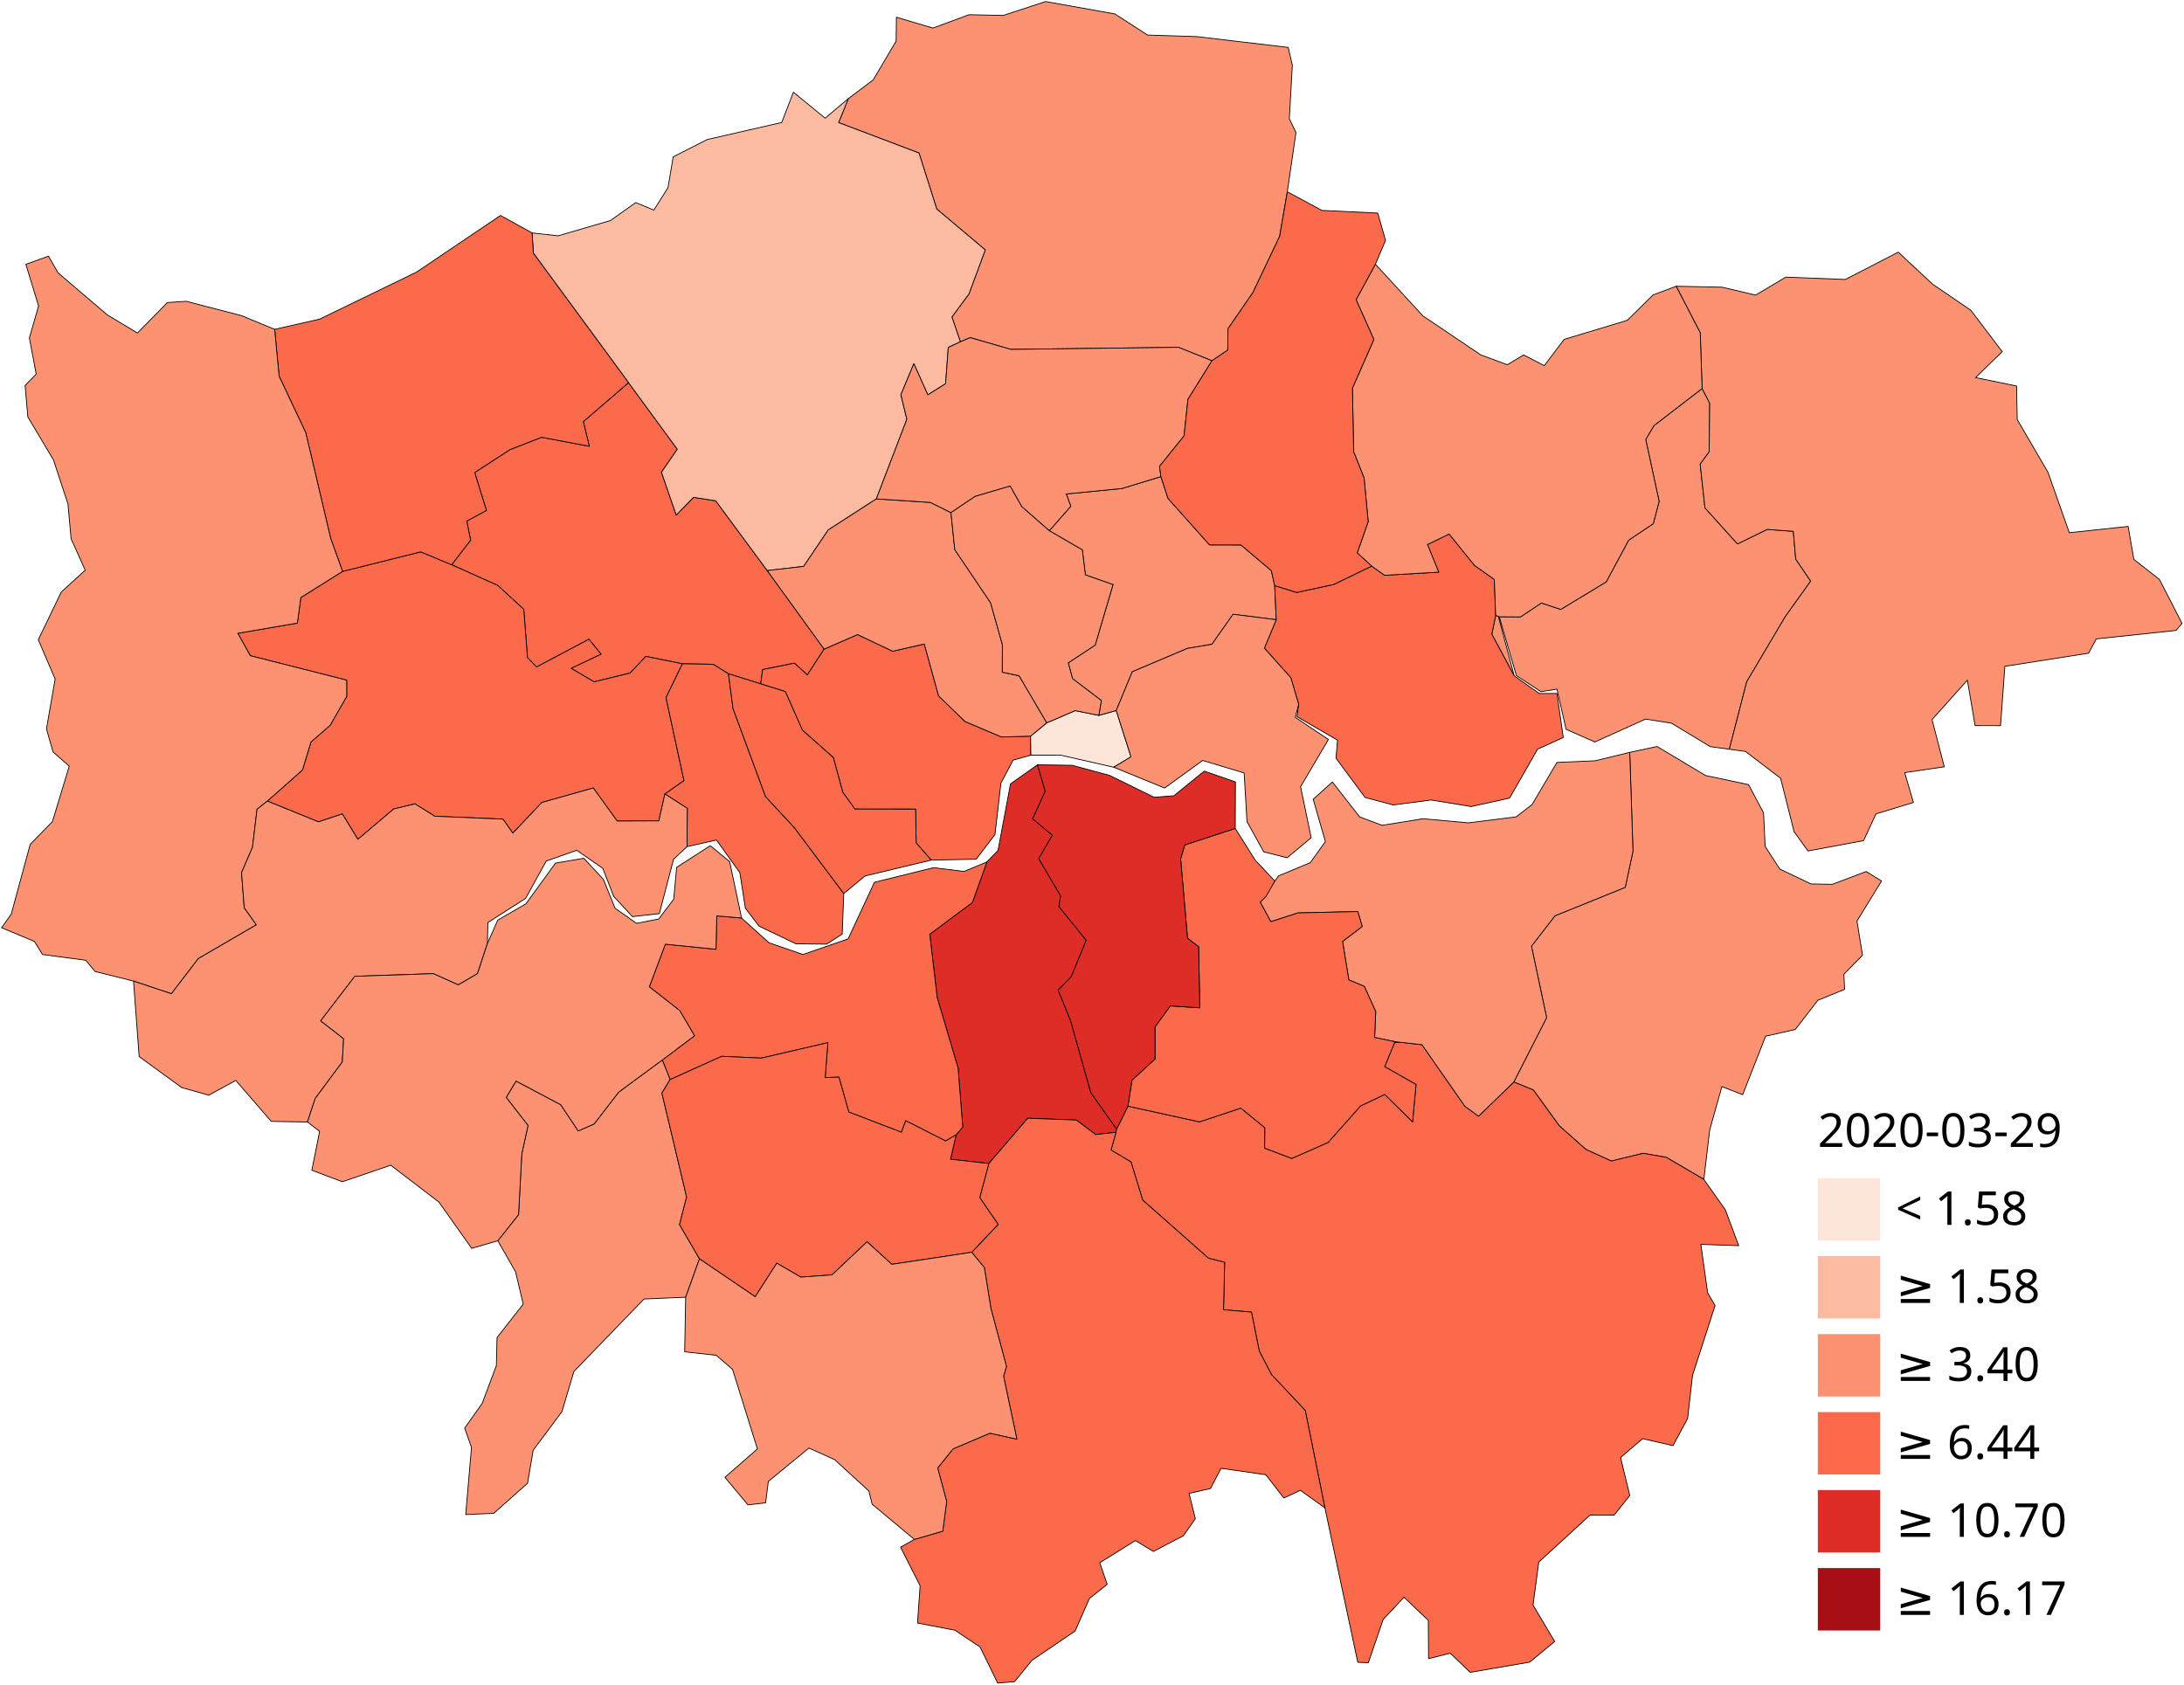
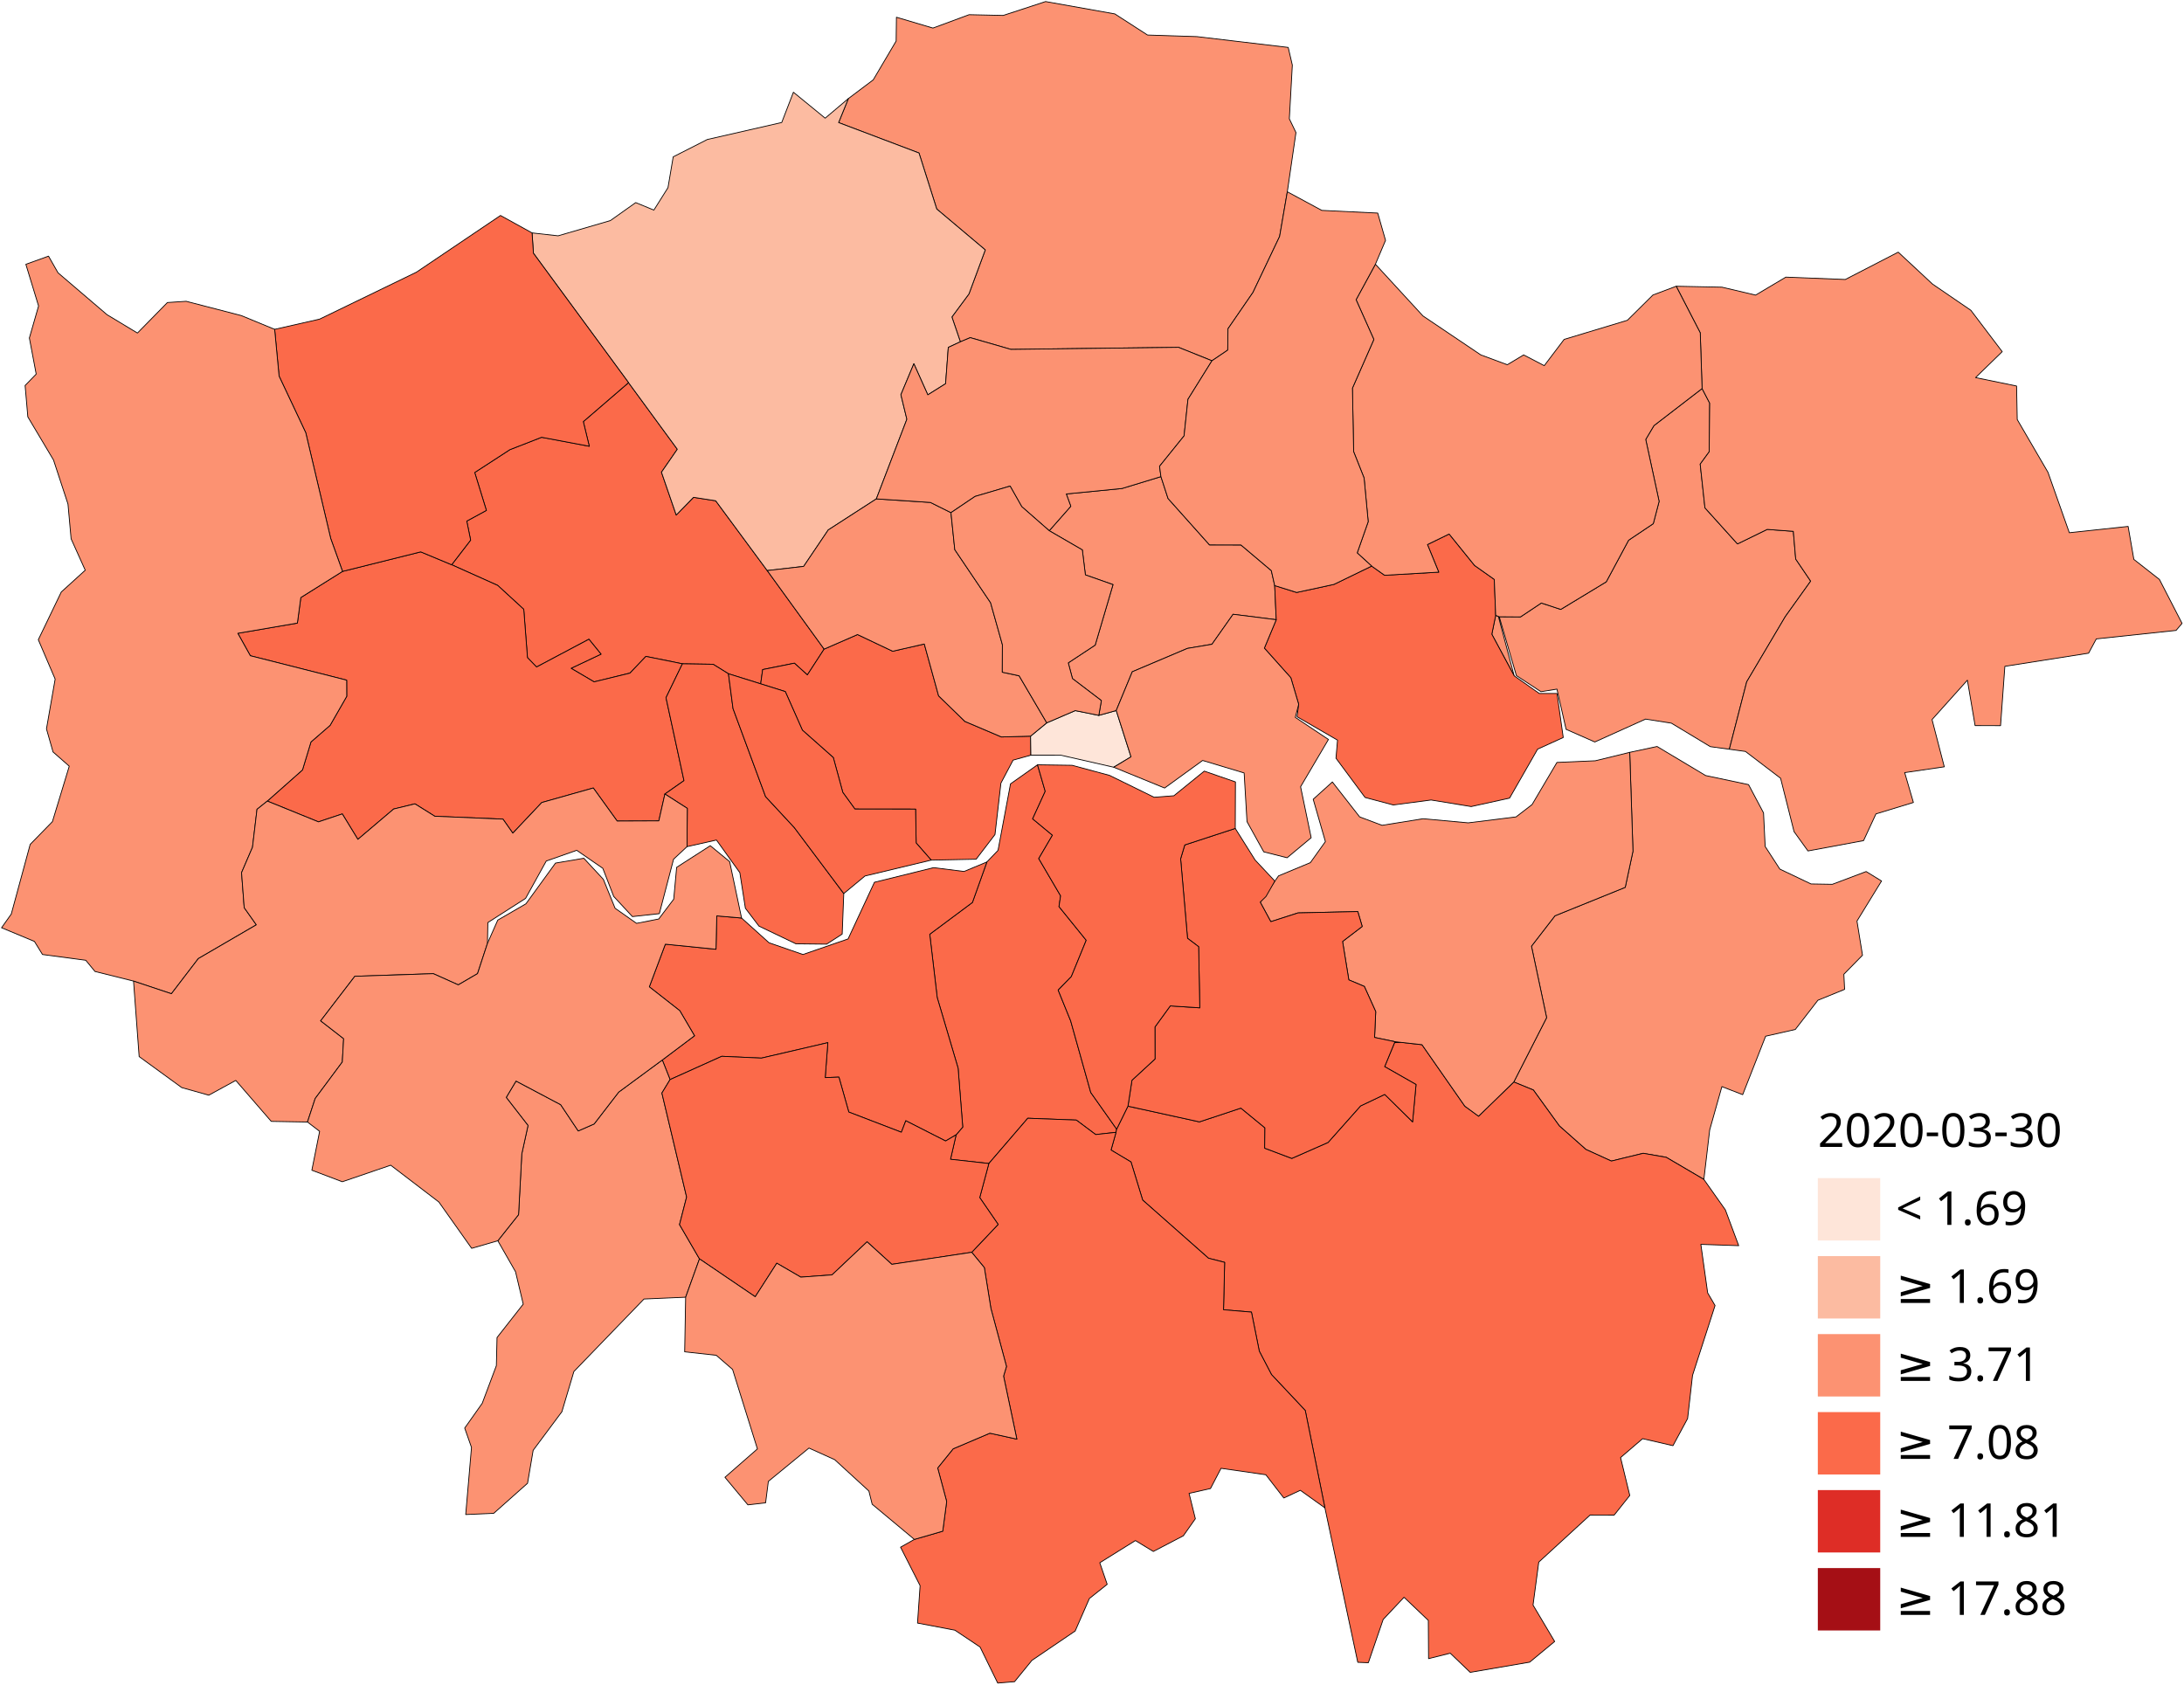
<svg xmlns="http://www.w3.org/2000/svg" version="1.1" baseProfile="tiny" width="1400" height="1080" stroke-linecap="round" stroke-linejoin="round">
  <g id="g1003" transform="translate(1145.275,-14.7215)">
    <g id="g979">
      <path fill="#fcbba1" d="M20 820H60V860H20z" />
      <path fill="#fc9272" d="M20 870H60V910H20z" />
      <path fill="#fb6a4a" d="M20 920H60V960H20z" />
      <path fill="#de2d26" d="M20 970H60V1010H20z" />
      <path fill="#fee5d9" d="M20 770H60V810H20z" />
      <path fill="#a50f15" d="M20 1020H60V1060H20z" />
    </g>
    <g id="g971" font-size="30px" font-family="Verdana" fill="#000">
      <text id="text907" y="1050" x="70" xml:space="preserve">
-         <tspan y="1050" x="70" id="tspan905">≥ 16.17</tspan>
+         <tspan y="1050" x="70" id="tspan905">≥ 17.88</tspan>
      </text>
      <text xml:space="preserve" x="70" y="1000" id="text921">
-         <tspan id="tspan919" x="70" y="1000">≥ 10.70</tspan>
+         <tspan id="tspan919" x="70" y="1000">≥ 11.81</tspan>
      </text>
      <text id="text925" y="950" x="70" xml:space="preserve">
-         <tspan y="950" x="70" id="tspan923">≥ 6.44</tspan>
+         <tspan y="950" x="70" id="tspan923">≥ 7.08</tspan>
      </text>
      <text xml:space="preserve" x="70" y="900" id="text929">
-         <tspan id="tspan927" x="70" y="900">≥ 3.40</tspan>
+         <tspan id="tspan927" x="70" y="900">≥ 3.71</tspan>
      </text>
      <text id="text933" y="850" x="70" xml:space="preserve">
-         <tspan y="850" x="70" id="tspan931">≥ 1.58</tspan>
+         <tspan y="850" x="70" id="tspan931">≥ 1.69</tspan>
      </text>
      <text xml:space="preserve" x="70" y="800" id="text937">
-         <tspan id="tspan935" x="70" y="800">&lt; 1.58</tspan>
+         <tspan id="tspan935" x="70" y="800">&lt; 1.69</tspan>
      </text>
      <text id="text941" y="750" x="20" xml:space="preserve">
-         <tspan y="750" x="20" id="tspan939">2020-03-29</tspan>
+         <tspan y="750" x="20" id="tspan939">2020-03-30</tspan>
      </text>
    </g>
  </g>
  <g id="layer" stroke="#000" stroke-width=".5">
    <path d="M 491.81 365.79 528.29 416.136 517.533 432.682 509.221 425.157 488.88 429.254 487.62 438.405 466.952 431.947 457.142 425.863 437.446 425.555 414.047 420.808 403.812 431.519 380.834 437.13 366.072 428.443 385.276 419.377 377.509 409.805 343.963 427.603 338.123 421.616 335.737 390.626 319.032 375.298 289.531 362.062 301.685 346.267 299.207 334.068 311.785 327.224 304.3 302.916 326.829 288.28 347.182 280.336 377.752 286.089 373.92 270.289 402.913 245.319 434.18 288.01 424.021 302.73 433.48 330.185 444.566 318.829 458.771 321.028 491.81 365.79 Z" style="fill:#fb6a4a" />
    <path d="M 825.776 30.396 828.418 41.733 826.499 76.164 830.74 84.978 825.209 122.946 820.27 151.573 803.189 187.472 787.175 210.76 787.002 224.445 776.888 231.286 755.462 222.673 648.056 224.001 621.938 216.465 615.61 219.123 610.189 203.204 621.117 188.444 631.581 160.214 600.476 134.01 589.099 98.097 537.565 78.591 543.829 63.184 559.756 51.196 574.447 26.315 574.636 11.05 598.036 17.991 621.218 9.419 643.082 9.9 670.261 1 714.639 8.915 735.604 22.462 767.295 23.477 825.776 30.396 Z" style="fill:#fc9272" />
-     <path d="M 715.804 723.889 715.403 725.912 702.352 727.352 689.937 718.072 658.842 716.886 633.878 745.917 609.306 743.192 612.913 727.499 617.144 722.566 614.169 684.807 600.779 639.551 595.994 598.929 623.345 578.55 632.624 552.592 639.758 545.156 647.763 502.525 665.068 490.301 670.011 507.321 661.949 524.947 674.636 535.457 665.86 550.426 679.868 574.306 678.838 581.212 696.301 602.807 686.761 626.076 678.308 634.734 686.311 654.423 699.214 700.409 715.804 723.889 Z" style="fill:#de2d26" />
+     <path d="M 715.804 723.889 715.403 725.912 702.352 727.352 689.937 718.072 658.842 716.886 633.878 745.917 609.306 743.192 612.913 727.499 617.144 722.566 614.169 684.807 600.779 639.551 595.994 598.929 623.345 578.55 632.624 552.592 639.758 545.156 647.763 502.525 665.068 490.301 670.011 507.321 661.949 524.947 674.636 535.457 665.86 550.426 679.868 574.306 678.838 581.212 696.301 602.807 686.761 626.076 678.308 634.734 686.311 654.423 699.214 700.409 715.804 723.889 Z" style="fill:#fb6a4a" />
    <path d="M 612.913 727.499 606.161 731.478 580.641 718.505 577.797 725.865 544.095 712.921 537.764 690.522 528.981 690.844 530.676 668.433 488.101 678.342 462.686 677.181 429.531 692.109 424.55 679.552 445.197 664.023 435.758 647.946 416.229 632.652 426.499 605.304 458.976 608.564 459.456 587.167 475.362 588.536 492.964 604.388 514.72 611.921 543.643 601.936 560.533 565.616 598.498 556.235 617.973 558.695 632.624 552.592 623.345 578.55 595.994 598.929 600.779 639.551 614.169 684.807 617.144 722.566 612.913 727.499 Z" style="fill:#fb6a4a" />
    <path d="M 660.636 471.935 660.814 484.134 649.421 487.312 641.61 502.075 637.819 535.003 625.745 550.826 596.93 551.411 587.288 540.425 586.92 518.72 548.025 518.676 540.258 507.989 534.17 485.667 514.353 468.104 503.395 443.366 487.62 438.405 488.88 429.254 509.221 425.157 517.533 432.682 528.29 416.136 549.685 406.805 572.235 417.496 592.496 412.862 601.669 446.097 618.507 462.491 641.934 472.451 660.636 471.935 Z" style="fill:#fb6a4a" />
    <path d="M 1181.964 624.581 1182.441 634.279 1165.321 641.262 1150.836 659.995 1131.814 664.311 1117.111 701.783 1103.776 696.616 1095.961 724.373 1092.222 756.112 1068.103 741.943 1053.328 739.365 1032.943 744.342 1016.593 736.891 999.597 721.828 982.918 698.788 970.386 693.652 991.424 652.41 981.71 606.594 996.769 587.11 1041.82 568.87 1046.782 545.669 1044.691 482.324 1062.23 478.571 1093.359 497.193 1120.869 503.015 1130.477 521.131 1131.517 542.662 1140.913 557.158 1160.91 566.688 1174.565 566.922 1196.245 558.741 1206.121 564.807 1190.366 590.479 1193.912 612.396 1181.964 624.581 Z" style="fill:#fc9272" />
    <path d="M 704.36 458.633 715.538 455.502 725.001 485.19 713.915 491.857 680.028 484.148 660.814 484.134 660.636 471.935 671.003 463.407 689.238 455.574 704.36 458.633 Z" style="fill:#fee5d9" />
    <path d="M 1108.549 480.323 1096.357 478.673 1071.421 463.619 1054.852 461.009 1022.315 475.676 1003.903 467.565 998.043 441.786 987.784 443.427 972.044 433.11 961.067 395.406 974.646 395.516 988.034 386.588 1000.482 390.685 1029.649 373.009 1043.975 346.332 1059.801 335.713 1063.539 321.446 1054.951 281.729 1060.222 272.857 1091.081 249.099 1095.97 258.495 1095.633 289.65 1089.867 297.551 1092.919 325.594 1113.761 348.696 1132.846 339.389 1149.568 340.627 1151.093 358.413 1160.684 372.562 1144.404 395.324 1119.691 437.082 1108.549 480.323 Z M 970.619 433.258 956.297 406.608 958.769 394.503 960.493 395.181 970.619 433.258 Z" style="fill:#fc9272" />
    <path d="M 543.829 63.184 537.565 78.591 589.099 98.097 600.476 134.01 631.581 160.214 621.117 188.444 610.189 203.204 615.61 219.123 607.88 222.714 606.149 245.975 594.75 253.125 585.805 233.184 577.499 253.044 581.319 268.771 561.759 319.832 530.915 339.745 515.158 363.108 491.81 365.79 458.771 321.028 444.566 318.829 433.48 330.185 424.021 302.73 434.18 288.01 402.913 245.319 341.945 162.348 341.069 149.312 357.764 151.183 391.244 141.42 407.511 129.886 419.152 134.68 428.193 120.311 431.539 100.547 453.375 89.436 501.117 78.523 508.592 59.116 528.948 75.758 543.829 63.184 Z" style="fill:#fcbba1" />
    <path d="M 970.386 693.652 982.918 698.788 999.597 721.828 1016.593 736.891 1032.943 744.342 1053.328 739.365 1068.103 741.943 1092.222 756.112 1106.006 775.627 1114.558 798.587 1090.296 797.761 1094.656 828.848 1099.4 836.961 1084.957 881.725 1081.807 909.411 1072.425 926.814 1052.965 922.322 1038.828 934.431 1044.733 958.738 1034.733 971.305 1019.309 971.265 986.38 1001.46 982.713 1028.997 996.579 1052.333 980.577 1065.59 942.441 1072.133 929.649 1059.858 915.742 1063.338 915.589 1038.83 900.023 1023.993 886.652 1038.214 877.145 1065.957 870.365 1065.687 849.298 966.685 836.711 904.256 815.059 881.231 807.24 866.223 802.214 841.162 784.322 839.677 785.03 809.276 774.678 806.646 732.478 769.362 724.999 744.919 712.21 737.287 715.403 725.912 715.804 723.889 723.047 709.158 768.855 719.221 795.443 710.409 810.842 723.045 810.688 736.086 828.077 742.643 851.338 732.407 872.14 709.015 887.653 701.626 905.506 719.227 907.721 695.275 887.596 683.819 894.196 667.829 911.519 669.742 938.985 709.152 947.794 715.59 970.386 693.652 Z" style="fill:#fb6a4a" />
    <path d="M 609.592 328.655 612.041 352.384 634.986 386.396 642.554 413.284 642.495 430.959 653.27 433.229 671.003 463.407 660.636 471.935 641.934 472.451 618.507 462.491 601.669 446.097 592.496 412.862 572.235 417.496 549.685 406.805 528.29 416.136 491.81 365.79 515.158 363.108 530.915 339.745 561.759 319.832 596.445 322.114 609.592 328.655 Z" style="fill:#fc9272" />
    <path d="M 715.403 725.912 712.21 737.287 724.999 744.919 732.478 769.362 774.678 806.646 785.03 809.276 784.322 839.677 802.214 841.162 807.24 866.223 815.059 881.231 836.711 904.256 849.298 966.685 833.552 955.418 822.958 960.353 811.438 945.452 782.718 941.312 775.966 954.292 762.223 957.397 766.253 973.65 758.543 984.594 739.314 994.628 727.832 987.64 704.99 1001.864 709.745 1015.7 698.324 1024.787 689.211 1045.629 661.494 1064.445 650.355 1078.11 639.557 1079 628.263 1055.909 612.116 1045.101 588.153 1040.536 589.815 1016.568 577.283 991.894 586.125 986.903 604.324 981.626 606.839 962.617 601.074 941.104 611 928.817 634.544 918.808 651.822 922.611 643.317 882.217 645.181 876.032 635.189 838.805 630.991 812.661 622.896 802.834 639.843 784.96 628.033 767.76 633.878 745.917 658.842 716.886 689.937 718.072 702.352 727.352 715.403 725.912 Z" style="fill:#fb6a4a" />
    <path d="M 289.531 362.062 319.032 375.298 335.737 390.626 338.123 421.616 343.963 427.603 377.509 409.805 385.276 419.377 366.072 428.443 380.834 437.13 403.812 431.519 414.047 420.808 437.446 425.555 426.925 447.283 438.452 500.45 426.222 509.034 422.327 526.249 395.612 526.362 380.327 505.171 347.297 514.493 328.729 534.129 322.419 525.143 278.708 523.294 265.993 515.34 252.341 518.65 229.401 538.116 219.426 521.791 204.163 526.892 171.356 513.568 193.904 493.596 199.338 475.656 211.598 465.017 222.264 446.424 222.229 436.051 160.463 420.383 152.443 406.002 190.633 399.456 192.834 383.072 219.571 366.314 269.698 353.798 289.531 362.062 Z" style="fill:#fb6a4a" />
    <path d="M 970.386 693.652 947.794 715.59 938.985 709.152 911.519 669.742 894.196 667.829 881.146 665.091 881.884 648.547 874.571 632.38 864.634 628.188 860.626 603.566 873.214 593.946 870.382 584.4 832.061 585.259 814.616 590.874 807.83 578.35 819.572 561.513 839.979 553.028 849.609 539.531 841.799 512.4 854.082 501.307 871.568 523.7 885.949 529.107 912.242 524.878 941.171 527.522 971.823 523.709 982.09 515.805 998.031 488.798 1022.642 487.725 1044.691 482.324 1046.782 545.669 1041.82 568.87 996.769 587.11 981.71 606.594 991.424 652.41 970.386 693.652 Z" style="fill:#fc9272" />
    <path d="M 817.114 375.419 818.101 397.297 790.445 393.805 776.901 413.022 761.128 415.696 725.822 430.657 715.538 455.502 704.36 458.633 706.008 449.136 687.481 435.041 684.783 424.949 702.042 413.568 713.463 374.786 695.77 368.556 693.802 352.539 672.595 340.249 686.407 324.568 683.518 316.67 719.228 313.166 744.185 305.561 748.747 319.583 775.324 349.326 795.47 349.37 814.955 365.826 817.114 375.419 Z" style="fill:#fc9272" />
    <path d="M 466.952 431.947 469.89 454.254 490.76 510.712 509.159 530.537 540.883 572.85 539.867 598.842 529.88 605.284 510.212 605.077 486.525 593.729 477.809 582.267 474.264 559.473 459.27 538.531 440.397 542.78 440.576 518.234 426.222 509.034 438.452 500.45 426.925 447.283 437.446 425.555 457.142 425.863 466.952 431.947 Z" style="fill:#fb6a4a" />
    <path d="M 776.888 231.286 761.517 255.977 759.017 279.442 743.299 298.927 744.185 305.561 719.228 313.166 683.518 316.67 686.407 324.568 672.595 340.249 654.946 324.779 647.496 311.626 625.008 318.269 609.592 328.655 596.445 322.114 561.759 319.832 581.319 268.771 577.499 253.044 585.805 233.184 594.75 253.125 606.149 245.975 607.88 222.714 615.61 219.123 621.938 216.465 648.056 224.001 755.462 222.673 776.888 231.286 Z" style="fill:#fc9272" />
    <path d="M 341.069 149.312 341.945 162.348 402.913 245.319 373.92 270.289 377.752 286.089 347.182 280.336 326.829 288.28 304.3 302.916 311.785 327.224 299.207 334.068 301.685 346.267 289.531 362.062 269.698 353.798 219.571 366.314 211.994 345.232 196.003 277.432 178.895 241.135 176.058 211.138 204.865 204.592 266.901 174.513 320.833 138.141 341.069 149.312 Z" style="fill:#fb6a4a" />
    <path d="M 1364.18 337.481 1367.848 358.616 1384.264 371.487 1398.753 399.635 1394.921 404.155 1343.777 409.591 1338.86 418.747 1285.164 427.184 1282.405 465.213 1266.087 465.17 1261.147 436.057 1238.486 461.312 1246.344 491.594 1220.957 495.313 1226.537 514.47 1202.548 521.779 1194.589 538.919 1158.953 545.542 1150.028 533.14 1141.407 498.94 1118.868 481.745 1108.549 480.323 1119.691 437.082 1144.404 395.324 1160.684 372.562 1151.093 358.413 1149.568 340.627 1132.846 339.389 1113.761 348.696 1092.919 325.594 1089.867 297.551 1095.633 289.65 1095.97 258.495 1091.081 249.099 1089.903 213.381 1074.476 183.509 1103.849 184.109 1125.37 189.183 1144.774 177.666 1182.886 179.169 1216.809 161.649 1238.785 182.105 1263.379 198.928 1283.478 225.442 1266.385 242.072 1292.678 247.471 1293.096 268.958 1312.808 302.789 1326.493 341.528 1364.18 337.481 Z" style="fill:#fc9272" />
    <path d="M 176.058 211.138 178.895 241.135 196.003 277.432 211.994 345.232 219.571 366.314 192.834 383.072 190.633 399.456 152.443 406.002 160.463 420.383 222.229 436.051 222.264 446.424 211.598 465.017 199.338 475.656 193.904 493.596 171.356 513.568 164.751 518.84 161.857 543.143 154.849 559.447 156.543 581.904 164.314 592.889 127.125 614.544 109.885 637.073 85.6 628.966 60.88 622.801 54.981 615.614 27.244 611.927 22.068 603.541 1 594.765 7.229 585.98 19.346 541.332 33.603 526.732 44.394 491.194 33.998 482.07 29.784 467.293 35.35 435.355 24.553 410.119 39.284 379.51 54.639 365.554 45.586 345.435 43.567 323.114 34.305 294.916 17.838 267.261 16.093 247.132 23.2 239.823 18.827 216.674 24.721 196.164 16.571 169.444 31.105 164.21 37.199 174.897 68.602 201.738 88.11 213.509 107.302 193.949 119.341 193.156 154.683 202.31 176.058 211.138 Z" style="fill:#fc9272" />
    <path d="M 426.222 509.034 440.576 518.234 440.397 542.78 431.772 550.837 422.656 585.729 405.389 587.62 393.411 574.697 386.417 556.672 369.701 545.126 350.165 551.996 336.919 575.944 312.731 591.436 312.473 604.794 306.117 624.182 293.756 631.385 277.768 624.206 227.456 625.891 205.549 654.449 220.277 665.884 219.424 680.845 202.042 704.241 197.102 719.315 173.873 718.906 151.146 692.652 133.822 702.116 116.51 697.255 89.198 677.373 85.6 628.966 109.885 637.073 127.125 614.544 164.314 592.889 156.543 581.904 154.849 559.447 161.857 543.143 164.751 518.84 171.356 513.568 204.163 526.892 219.426 521.791 229.401 538.116 252.341 518.65 265.993 515.34 278.708 523.294 322.419 525.143 328.729 534.129 347.297 514.493 380.327 505.171 395.612 526.362 422.327 526.249 426.222 509.034 Z" style="fill:#fc9272" />
    <path d="M 672.595 340.249 693.802 352.539 695.77 368.556 713.463 374.786 702.042 413.568 684.783 424.949 687.481 435.041 706.008 449.136 704.36 458.633 689.238 455.574 671.003 463.407 653.27 433.229 642.495 430.959 642.554 413.284 634.986 386.396 612.041 352.384 609.592 328.655 625.008 318.269 647.496 311.626 654.946 324.779 672.595 340.249 Z" style="fill:#fc9272" />
    <path d="M 487.62 438.405 503.395 443.366 514.353 468.104 534.17 485.667 540.258 507.989 548.025 518.676 586.92 518.72 587.288 540.425 596.93 551.411 554.479 561.591 540.883 572.85 509.159 530.537 490.76 510.712 469.89 454.254 466.952 431.947 487.62 438.405 Z" style="fill:#fb6a4a" />
    <path d="M 429.531 692.109 424.289 700.742 440.132 767.399 435.592 785.059 448.379 807.056 439.518 831.638 412.812 832.79 367.86 879.286 360.191 905.039 341.769 929.78 338.177 950.9 316.485 970.189 298.538 970.966 302.238 927.937 297.885 915.528 309.122 899.632 318.181 875.505 318.605 857.485 335.402 836.069 330.471 815.302 319.12 795.44 332.418 778.696 334.478 739.763 338.479 721.552 324.508 703.551 330.79 693.05 359.401 708.195 370.653 725.041 380.859 720.567 396.595 700.142 424.55 679.552 429.531 692.109 Z" style="fill:#fc9272" />
    <path d="M 804.578 551.373 817.211 564.843 811.615 574.606 811.437 574.841 807.83 578.35 814.616 590.874 832.061 585.259 870.382 584.4 873.214 593.946 860.626 603.566 864.634 628.188 874.571 632.38 881.884 648.547 881.146 665.091 894.196 667.829 887.596 683.819 907.721 695.275 905.506 719.227 887.653 701.626 872.14 709.015 851.338 732.407 828.077 742.643 810.688 736.086 810.842 723.045 795.443 710.409 768.855 719.221 723.047 709.158 725.619 692.526 740.41 678.895 740.365 658.37 750.179 644.874 769.085 646.112 768.364 606.93 761.236 601.532 756.811 550.57 759.465 541.682 791.831 531.101 804.578 551.373 Z" style="fill:#fb6a4a" />
    <path d="M 612.913 727.499 609.306 743.192 633.878 745.917 628.033 767.76 639.843 784.96 622.896 802.834 571.679 810.551 555.811 796.108 533.37 817.304 513.332 818.764 497.943 809.822 484.119 831.333 448.379 807.056 435.592 785.059 440.132 767.399 424.289 700.742 429.531 692.109 462.686 677.181 488.101 678.342 530.676 668.433 528.981 690.844 537.764 690.522 544.095 712.921 577.797 725.865 580.641 718.505 606.161 731.478 612.913 727.499 Z" style="fill:#fb6a4a" />
    <path d="M 958.769 394.503 956.297 406.608 970.619 433.258 986.72 444.584 998.073 444.572 1002.082 472.821 985.652 480.272 967.678 511.663 943.071 517.074 917.375 512.869 893.13 516.055 875.033 511.24 856.399 486.084 857.392 474.493 831.448 459.499 832.49 451.551 827.45 434.493 810.481 415.524 818.101 397.297 817.114 375.419 831.183 379.816 855.061 374.658 879.263 362.918 887.548 368.794 922.275 366.793 915.031 349.105 928.932 342.34 945.231 362.508 957.89 371.464 958.769 394.503 Z" style="fill:#fb6a4a" />
    <path d="M 881.673 169.389 912.151 202.542 949.187 227.493 966.194 233.822 976.695 227.526 989.909 234.411 1002.651 217.577 1043.198 205.328 1059.569 189.118 1074.476 183.509 1089.903 213.381 1091.081 249.099 1060.222 272.857 1054.951 281.729 1063.539 321.446 1059.801 335.713 1043.975 346.332 1029.649 373.009 1000.482 390.685 988.034 386.588 974.646 395.516 961.067 395.406 960.493 395.181 958.769 394.503 957.89 371.464 945.231 362.508 928.932 342.34 915.031 349.105 922.275 366.793 887.548 368.794 879.263 362.918 870.006 354.468 877.051 334.427 874.413 306.44 867.712 289.562 866.945 248.842 880.675 217.638 869.282 192.151 881.673 169.389 Z" style="fill:#fc9272" />
    <path d="M 475.362 588.536 459.456 587.167 458.976 608.564 426.499 605.304 416.229 632.652 435.758 647.946 445.197 664.023 424.55 679.552 396.595 700.142 380.859 720.567 370.653 725.041 359.401 708.195 330.79 693.05 324.508 703.551 338.479 721.552 334.478 739.763 332.418 778.696 319.12 795.44 302.352 800.298 281.327 770.611 250.458 747.007 219.422 757.609 199.906 750.219 204.89 725.281 197.102 719.315 202.042 704.241 219.424 680.845 220.277 665.884 205.549 654.449 227.456 625.891 277.768 624.206 293.756 631.385 306.117 624.182 312.473 604.794 319.072 589.883 337.132 579.422 356.093 553.316 374.242 550.222 386.771 563.734 394.285 582.272 408.042 591.948 422.255 589.161 431.875 576.446 433.743 556.045 455.309 542.168 467.725 552.387 475.362 588.536 Z" style="fill:#fc9272" />
-     <path d="M 791.831 531.101 759.465 541.682 756.811 550.57 761.236 601.532 768.364 606.93 769.085 646.112 750.179 644.874 740.365 658.37 740.41 678.895 725.619 692.526 723.047 709.158 715.804 723.889 699.214 700.409 686.311 654.423 678.308 634.734 686.761 626.076 696.301 602.807 678.838 581.212 679.868 574.306 665.86 550.426 674.636 535.457 661.949 524.947 670.011 507.321 665.068 490.301 687.25 490.621 711.241 497.091 739.851 511.13 752.482 510.151 771.968 494.348 791.948 501.279 791.831 531.101 Z" style="fill:#de2d26" />
+     <path d="M 791.831 531.101 759.465 541.682 756.811 550.57 761.236 601.532 768.364 606.93 769.085 646.112 750.179 644.874 740.365 658.37 740.41 678.895 725.619 692.526 723.047 709.158 715.804 723.889 699.214 700.409 686.311 654.423 678.308 634.734 686.761 626.076 696.301 602.807 678.838 581.212 679.868 574.306 665.86 550.426 674.636 535.457 661.949 524.947 670.011 507.321 665.068 490.301 687.25 490.621 711.241 497.091 739.851 511.13 752.482 510.151 771.968 494.348 791.948 501.279 791.831 531.101 Z" style="fill:#fb6a4a" />
    <path d="M 622.896 802.834 630.991 812.661 635.189 838.805 645.181 876.032 643.317 882.217 651.822 922.611 634.544 918.808 611 928.817 601.074 941.104 606.839 962.617 604.324 981.626 586.125 986.903 559.085 964.352 556.972 955.871 535.071 935.793 518.566 928.332 492.533 949.693 490.769 963.457 479.424 964.75 464.711 947.089 485.519 928.883 469.601 877.927 459.132 868.861 438.896 866.643 439.518 831.638 448.379 807.056 484.119 831.333 497.943 809.822 513.332 818.764 533.37 817.304 555.811 796.108 571.679 810.551 622.896 802.834 Z" style="fill:#fc9272" />
    <path d="M 818.101 397.297 810.481 415.524 827.45 434.493 832.49 451.551 830.319 459.904 851.565 474.069 833.712 504.371 840.5 537.056 825.077 549.903 810.101 546.115 799.364 526.754 797.525 495.537 770.921 487.526 746.549 505.197 713.915 491.857 725.001 485.19 715.538 455.502 725.822 430.657 761.128 415.696 776.901 413.022 790.445 393.805 818.101 397.297 Z" style="fill:#fc9272" />
-     <path d="M 881.673 169.389 869.282 192.151 880.675 217.638 866.945 248.842 867.712 289.562 874.413 306.44 877.051 334.427 870.006 354.468 879.263 362.918 855.061 374.658 831.183 379.816 817.114 375.419 814.955 365.826 795.47 349.37 775.324 349.326 748.747 319.583 744.185 305.561 743.299 298.927 759.017 279.442 761.517 255.977 776.888 231.286 787.002 224.445 787.175 210.76 803.189 187.472 820.27 151.573 825.209 122.946 847.29 134.872 883.165 136.6 888.167 154.087 881.673 169.389 Z" style="fill:#fb6a4a" />
+     <path d="M 881.673 169.389 869.282 192.151 880.675 217.638 866.945 248.842 867.712 289.562 874.413 306.44 877.051 334.427 870.006 354.468 879.263 362.918 855.061 374.658 831.183 379.816 817.114 375.419 814.955 365.826 795.47 349.37 775.324 349.326 748.747 319.583 744.185 305.561 743.299 298.927 759.017 279.442 761.517 255.977 776.888 231.286 787.002 224.445 787.175 210.76 803.189 187.472 820.27 151.573 825.209 122.946 847.29 134.872 883.165 136.6 888.167 154.087 881.673 169.389 Z" style="fill:#fc9272" />
  </g>
</svg>
